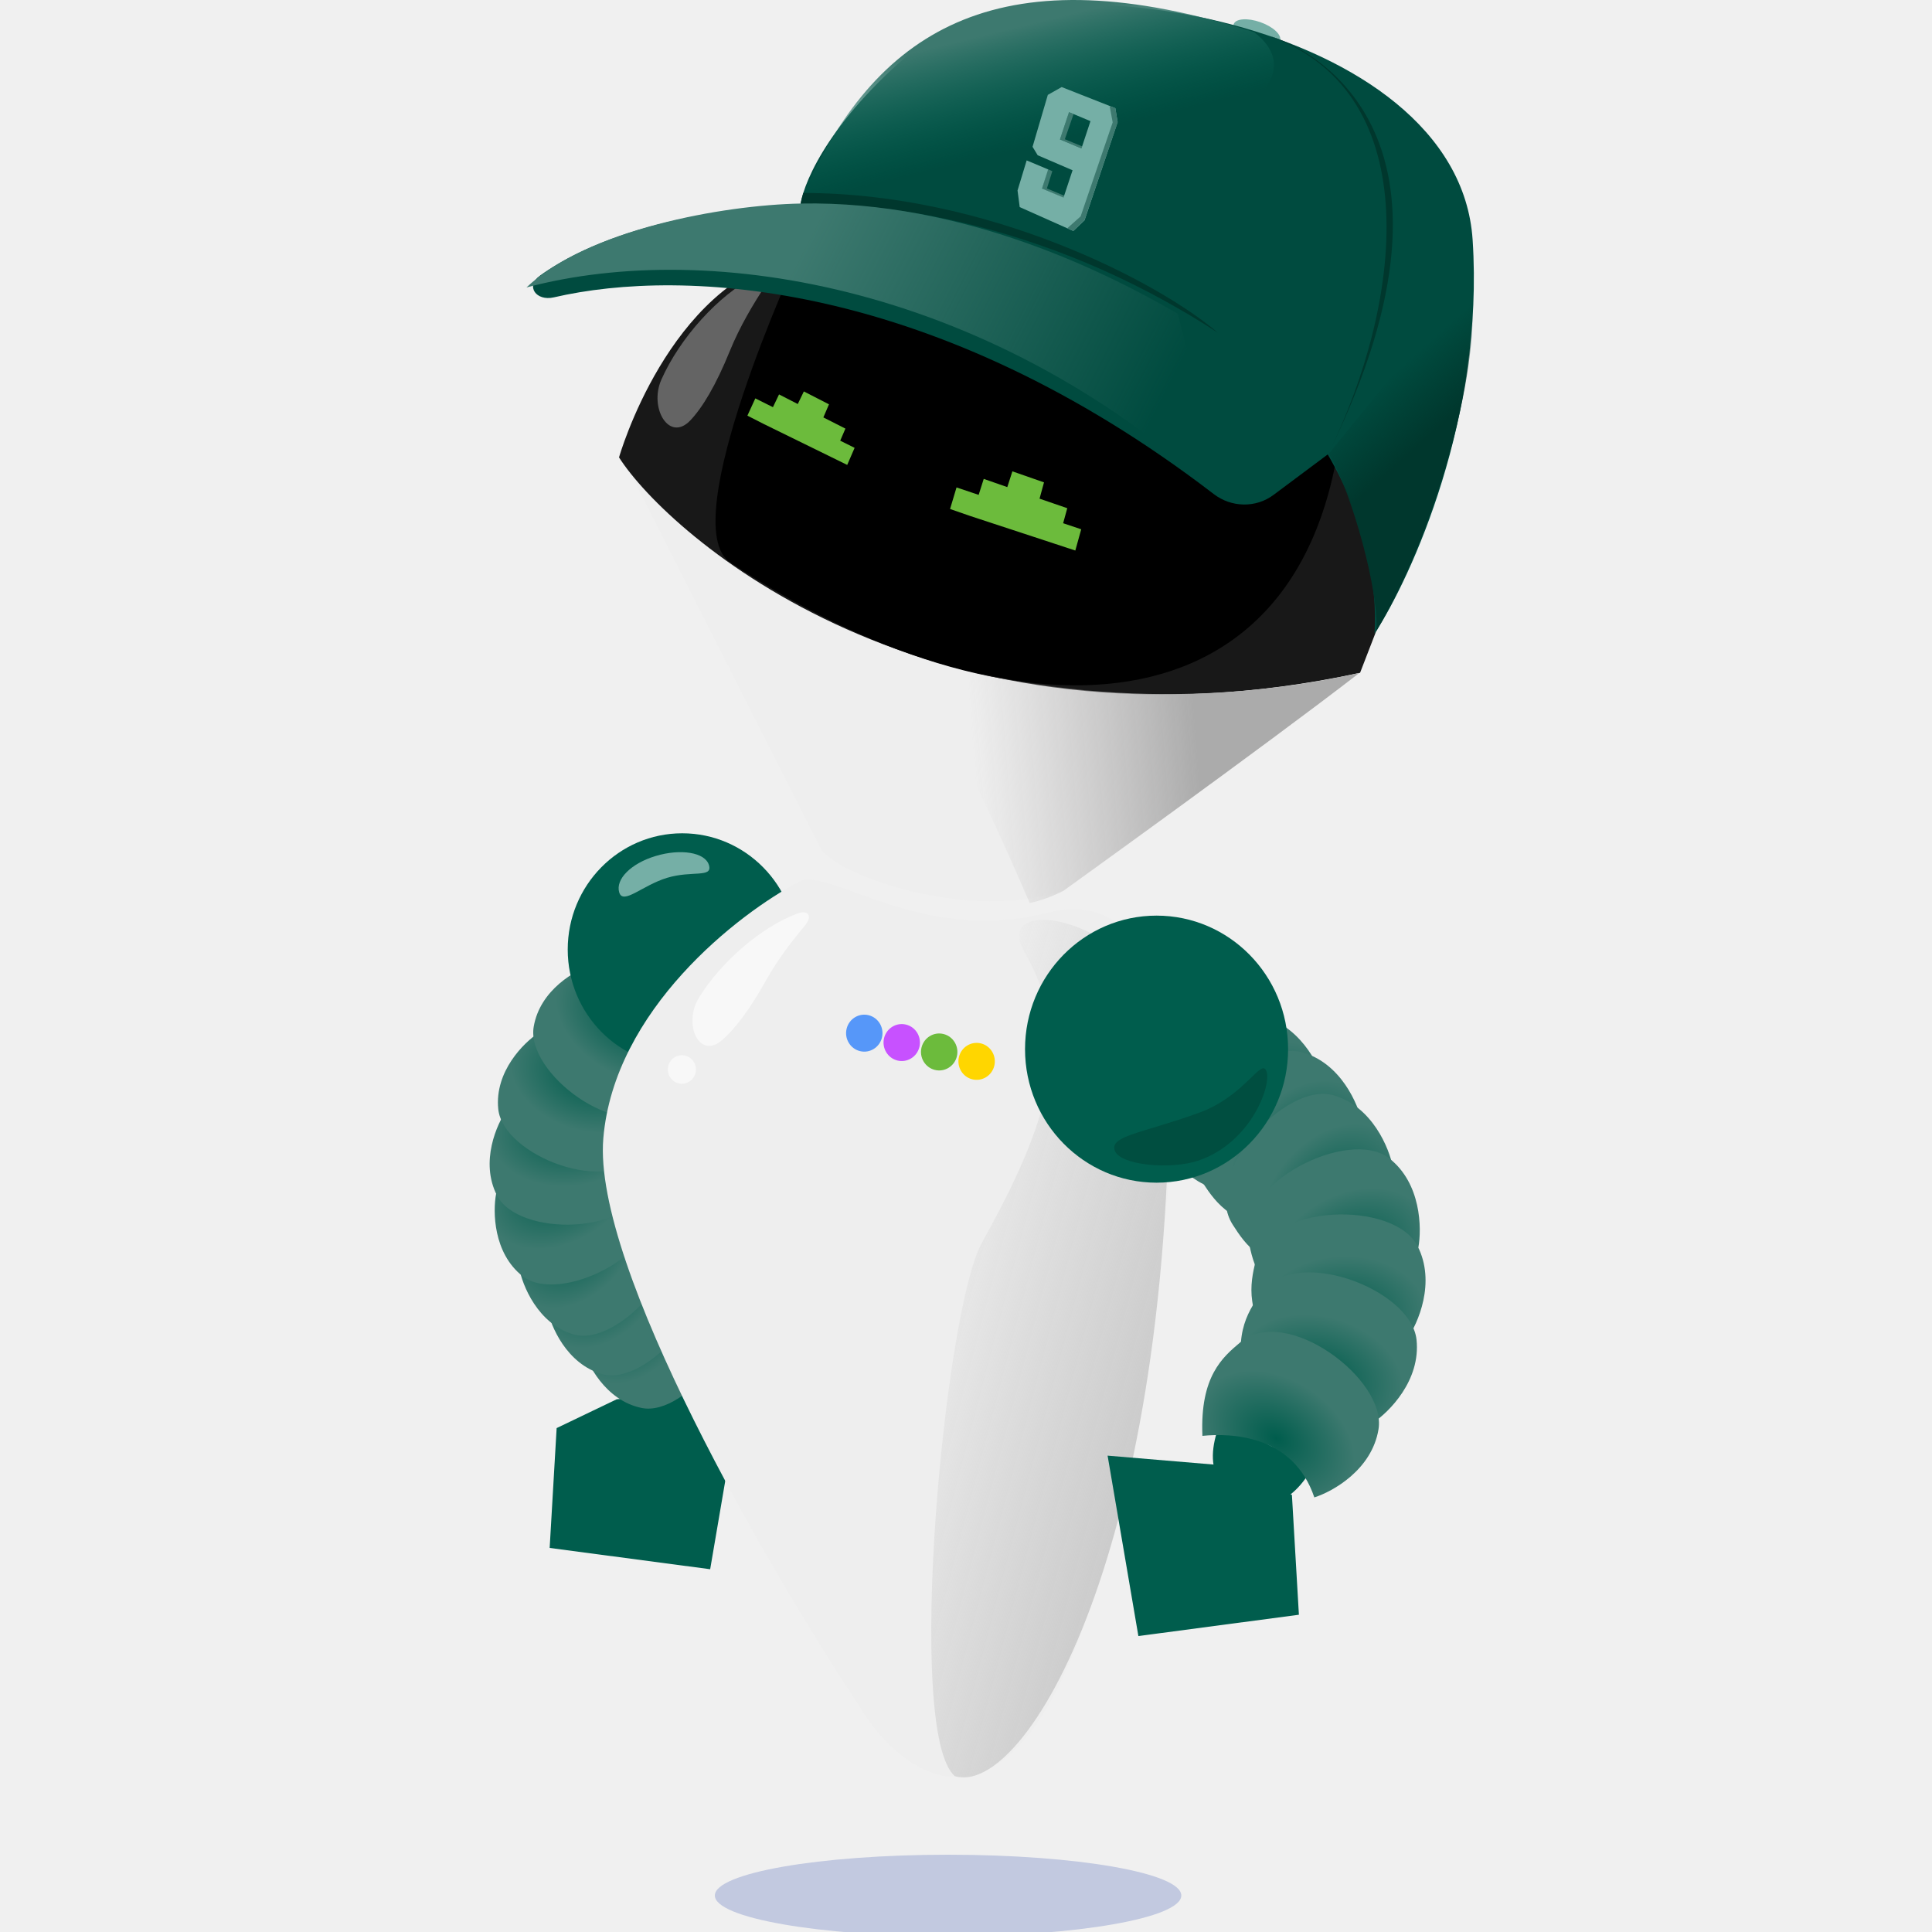
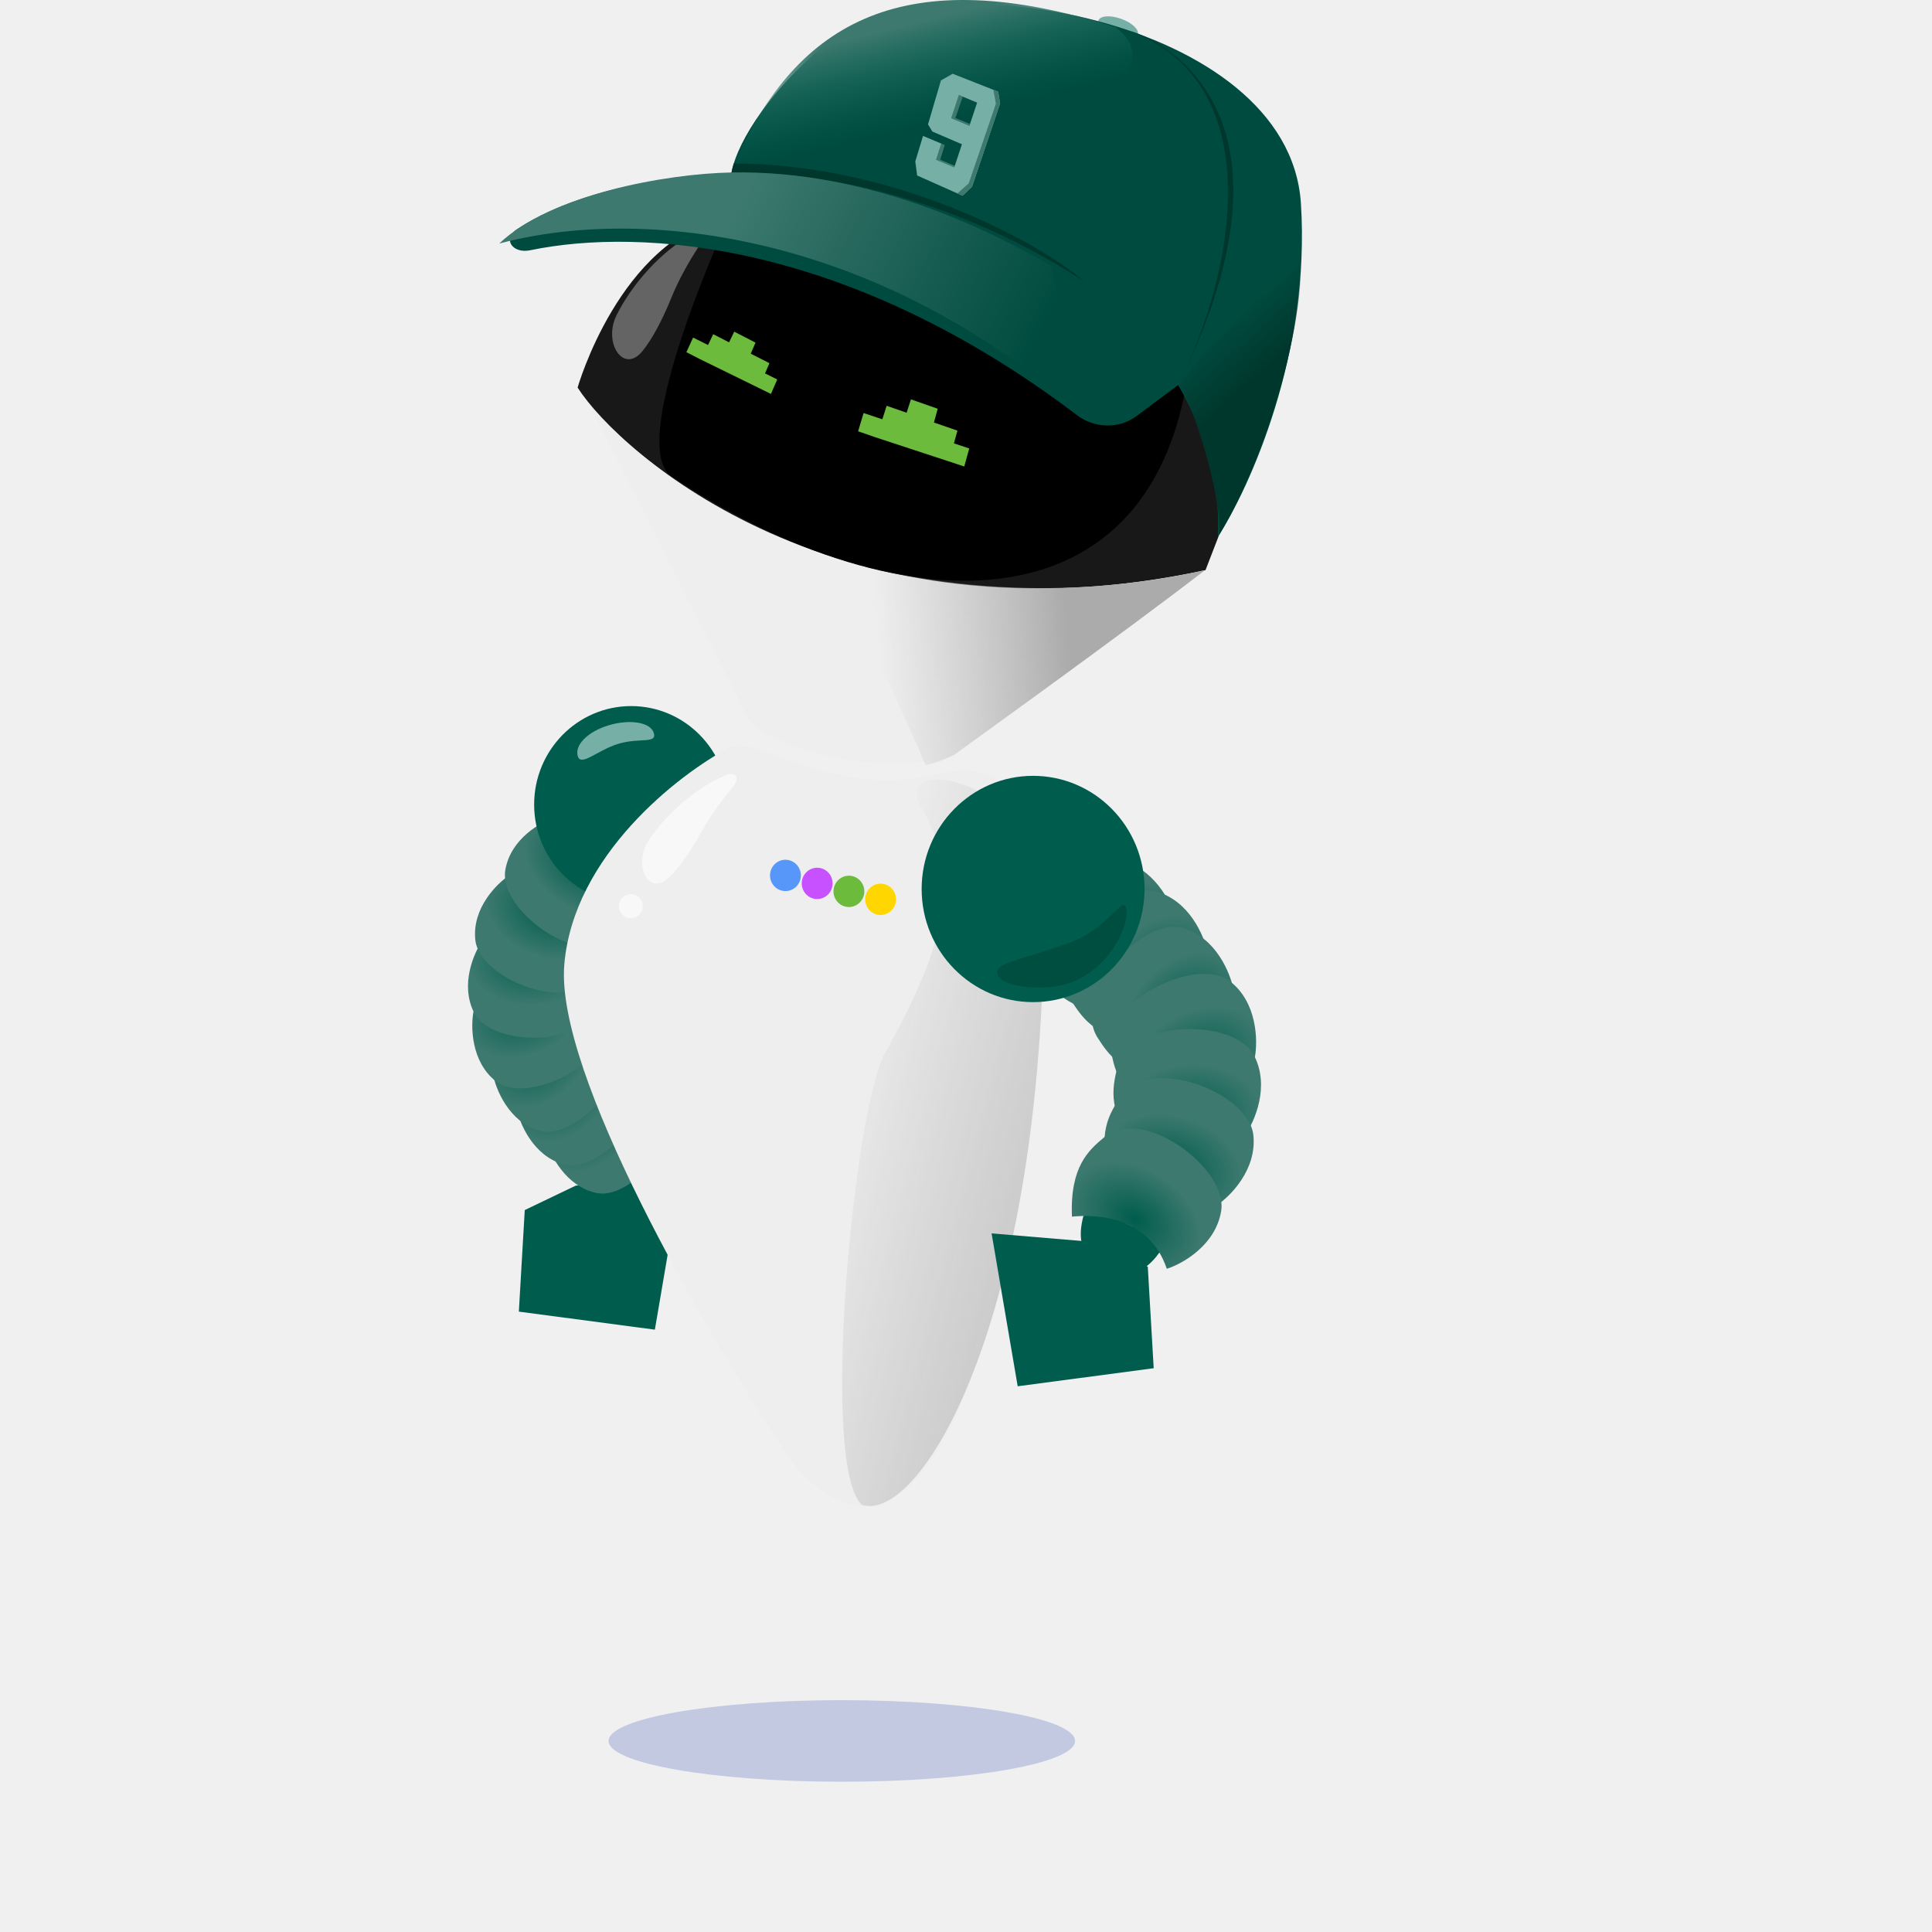
<svg xmlns="http://www.w3.org/2000/svg" width="200" height="200" viewBox="0 0 200 200" fill="none">
-   <g clip-path="url(#clip0_205_1508)">
-     <path d="M76.705 143.77L63.844 144.851L57.623 147.835L56.901 160.242L73.517 162.446L76.705 143.77Z" fill="#005D4D" />
-     <path d="M85.005 87.923L64.433 47.35L140.446 69.651L110.11 92.194C100.4 95.434 86.981 90.77 85.005 87.923Z" fill="#EEEEEE" />
-     <path d="M140.793 69.651C96.161 79.28 69.196 55.374 64.082 47.35C64.082 47.35 69.171 29.404 82.214 26.464C105.924 13.72 151.462 2.888 143.931 61.51C143.931 61.51 141.49 67.882 140.793 69.651Z" fill="#181818" />
-     <path d="M139.051 41.952C136.346 77.572 103.827 77.07 75.588 58.215C69.751 54.318 82.631 26.386 82.631 26.386L113.004 27.846L139.051 41.952Z" fill="black" />
-     <path d="M106.588 93.478C102.087 82.935 96.868 72.58 94.248 67.733C114.286 74.218 132.171 71.581 140.722 69.664C130.781 77.346 110.092 92.212 110.092 92.212C110.092 92.212 108.403 93.117 106.588 93.478Z" fill="url(#paint0_linear_205_1508)" />
-     <path d="M78.166 28.606C74.363 30.558 70.376 34.989 68.463 39.301C67.168 42.222 69.266 45.834 71.466 43.516C72.698 42.217 74.09 39.939 75.56 36.317C76.584 33.794 78.026 31.405 79.087 29.792C79.79 28.723 79.305 28.022 78.166 28.606Z" fill="#646464" />
-     <path d="M60.242 139.333C60.735 141.151 62.659 144.98 66.42 145.752C71.12 146.716 78.464 137.184 75.03 132.674C73.676 130.895 71.963 128.671 66.431 128.707C66.394 128.702 66.371 128.702 66.372 128.708C66.55 131.465 66.197 137.49 60.242 139.333Z" fill="url(#paint1_radial_205_1508)" />
-     <path d="M56.626 135.408C56.992 137.257 58.648 141.214 62.347 142.251C66.97 143.548 74.952 134.564 71.837 129.82C70.608 127.95 69.052 125.609 63.531 125.251C63.494 125.243 63.471 125.241 63.471 125.247C63.46 128.01 62.693 133.995 56.626 135.408Z" fill="url(#paint2_radial_205_1508)" />
-     <path d="M53.732 131.213C54.072 133.067 55.674 137.047 59.358 138.137C63.962 139.5 72.068 130.631 69.019 125.843C67.816 123.955 66.293 121.592 60.778 121.156C60.74 121.148 60.718 121.145 60.718 121.151C60.668 123.914 59.818 129.887 53.732 131.213Z" fill="url(#paint3_radial_205_1508)" />
-     <path d="M51.359 123.57C51.007 125.421 51.06 129.72 54.093 132.105C57.885 135.087 68.629 129.852 67.521 124.263C67.084 122.059 66.52 119.294 61.546 116.835C61.514 116.813 61.494 116.802 61.492 116.808C60.448 119.36 57.501 124.601 51.359 123.57Z" fill="url(#paint4_radial_205_1508)" />
-     <path d="M52.506 114.827C51.417 116.355 49.679 120.276 51.439 123.737C53.639 128.064 65.555 127.919 66.872 122.377C67.391 120.191 68.029 117.442 64.541 113.083C64.521 113.05 64.507 113.032 64.503 113.036C62.496 114.902 57.647 118.392 52.506 114.827Z" fill="url(#paint5_radial_205_1508)" />
-     <path d="M55.782 106.906C54.218 107.924 51.188 110.927 51.578 114.802C52.065 119.646 63.208 123.937 66.431 119.268C67.702 117.427 69.286 115.106 67.611 109.753C67.604 109.715 67.598 109.693 67.592 109.695C65.052 110.687 59.281 112.133 55.782 106.906Z" fill="url(#paint6_radial_205_1508)" />
-     <path d="M61.397 99.835C59.621 100.385 55.904 102.446 55.249 106.284C54.43 111.082 64.017 118.268 68.362 114.657C70.076 113.232 72.219 111.432 72.029 105.818C72.033 105.78 72.033 105.757 72.027 105.758C69.317 106.016 63.376 105.827 61.397 99.835Z" fill="url(#paint7_radial_205_1508)" />
-     <ellipse cx="70.623" cy="98.295" rx="11.852" ry="12.033" fill="#005D4D" />
-     <path d="M73.392 89.56C73.786 90.903 71.633 90.093 69.067 90.869C66.5 91.645 64.492 93.715 64.098 92.372C63.704 91.029 65.301 89.39 67.868 88.614C70.434 87.837 72.998 88.218 73.392 89.56Z" fill="#75AFA6" />
-     <path d="M62.455 117.845C63.571 104.535 76.402 94.6 82.679 91.296C85.852 89.626 95.23 97.872 108.481 94.482C120.95 91.292 122.429 110.412 121.383 117.845C120.337 131.887 116.292 163.299 108.481 176.609C100.671 189.919 92.209 182.155 88.955 176.609C79.657 162.567 61.339 131.156 62.455 117.845Z" fill="#EEEEEE" />
-     <ellipse rx="1.886" ry="1.912" transform="matrix(0.969865 0.243644 -0.2368 0.971558 89.4706 106.952)" fill="#5697F9" />
-     <ellipse rx="1.886" ry="1.912" transform="matrix(0.969865 0.243644 -0.2368 0.971558 93.3476 107.925)" fill="#C751FF" />
-     <ellipse rx="1.886" ry="1.912" transform="matrix(0.969865 0.243644 -0.2368 0.971558 97.2245 108.899)" fill="#6CBB3C" />
-     <ellipse rx="1.886" ry="1.912" transform="matrix(0.969865 0.243644 -0.2368 0.971558 101.1 109.872)" fill="#FFD600" />
-     <path d="M101.605 128.726C108.448 116.401 111.371 107.772 106.041 98.534C102.239 91.944 119.626 95.281 121.035 107.772C121.676 160.335 106.104 186.117 98.842 183.862C93.63 179.351 97.826 135.531 101.605 128.726Z" fill="url(#paint8_linear_205_1508)" />
-     <path d="M136.773 150.006C131.189 151.621 128.307 147.21 127.565 144.803C126.263 146.954 123.372 152.73 128.423 155.168C132.849 157.305 135.577 153.031 136.773 150.006Z" fill="#005D4D" />
-     <path d="M137.081 112.086C136.535 110.113 134.422 105.964 130.331 105.149C125.218 104.129 117.295 114.531 121.052 119.411C122.534 121.336 124.408 123.743 130.419 123.669C130.46 123.674 130.484 123.675 130.484 123.668C130.273 120.673 130.622 114.124 137.081 112.086Z" fill="url(#paint9_radial_205_1508)" />
-     <path d="M141.035 116.328C140.626 114.322 138.803 110.032 134.778 108.928C129.747 107.547 121.127 117.357 124.54 122.492C125.886 124.518 127.59 127.052 133.591 127.407C133.632 127.415 133.656 127.417 133.656 127.411C133.653 124.408 134.451 117.901 141.035 116.328Z" fill="url(#paint10_radial_205_1508)" />
-     <path d="M144.201 120.869C143.821 118.857 142.057 114.542 138.048 113.38C133.037 111.927 124.281 121.613 127.622 126.796C128.94 128.841 130.609 131.399 136.605 131.84C136.645 131.849 136.67 131.851 136.67 131.845C136.708 128.842 137.596 122.347 144.201 120.869Z" fill="url(#paint11_radial_205_1508)" />
-     <path d="M146.824 129.16C147.197 127.146 147.114 122.475 143.803 119.902C139.666 116.685 128.022 122.438 129.259 128.505C129.747 130.897 130.376 133.898 135.795 136.54C135.83 136.563 135.851 136.575 135.854 136.569C136.973 133.79 140.145 128.077 146.824 129.16Z" fill="url(#paint12_radial_205_1508)" />
-     <path d="M145.63 138.666C146.804 137 148.669 132.729 146.737 128.978C144.322 124.29 131.374 124.52 129.976 130.55C129.424 132.929 128.748 135.919 132.564 140.635C132.585 140.671 132.6 140.69 132.605 140.686C134.774 138.645 140.023 134.824 145.63 138.666Z" fill="url(#paint13_radial_205_1508)" />
-     <path d="M142.117 147.293C143.81 146.178 147.085 142.896 146.639 138.688C146.08 133.428 133.947 128.833 130.473 133.926C129.102 135.934 127.395 138.466 129.247 144.272C129.254 144.314 129.261 144.338 129.267 144.335C132.022 143.242 138.284 141.635 142.117 147.293Z" fill="url(#paint14_radial_205_1508)" />
-     <path d="M136.059 155.011C137.986 154.402 142.013 152.14 142.702 147.966C143.564 142.748 133.104 134.997 128.404 138.948C126.55 140.506 124.233 142.476 124.471 148.574C124.467 148.616 124.468 148.641 124.474 148.64C127.417 148.343 133.874 148.512 136.059 155.011Z" fill="url(#paint15_radial_205_1508)" />
-     <ellipse cx="119.727" cy="108.608" rx="13.616" ry="13.823" fill="#005D4D" />
-     <path d="M115.398 119.097C114.891 117.572 118.197 117.333 124.092 115.206C128.934 113.459 130.605 109.401 131.112 110.926C131.619 112.451 129.442 118.296 124.092 120.13C121.177 121.129 115.905 120.622 115.398 119.097Z" fill="#00372D" fill-opacity="0.391" />
-     <ellipse rx="2.544" ry="1.113" transform="matrix(0.942998 0.332799 -0.323616 0.946188 130.111 3.34804)" fill="#75AFA6" />
-     <path fill-rule="evenodd" clip-rule="evenodd" d="M82.873 21.134C83.29 18.522 86.243 11.991 95.255 4.629C106.919 -4.897 150.941 1.962 152.446 24.826C153.65 43.118 146.175 59.631 142.287 65.601C142.603 60.654 141.42 53.844 137.447 47.043L131.833 51.234C129.997 52.604 127.468 52.541 125.65 51.147C96.824 29.035 70.776 27.662 57.33 30.783C55.517 31.204 54.372 29.635 55.882 28.547C60.281 25.375 68.678 21.865 82.873 21.134Z" fill="#004B3F" />
-     <path d="M111.02 25.877C103.947 21.946 87.609 20.062 83.228 19.911C90.99 2.556 103.986 -4.852 129.838 3.332C139.347 10.802 112.579 18.565 111.02 25.877Z" fill="url(#paint16_linear_205_1508)" />
-     <path d="M126.078 34.449C107.388 22.271 89.782 20.916 82.879 21.127C82.917 20.776 83.154 19.977 83.154 19.977C102.401 19.977 120.034 29.257 126.078 34.449Z" fill="#00372D" />
-     <path d="M142.481 65.332C142.787 61.45 140.034 51.123 137.548 46.969L152.146 29.008C153.661 35.365 149.594 53.413 142.481 65.332Z" fill="url(#paint17_linear_205_1508)" />
-     <path d="M126.983 51.931C103.098 29.627 73.659 24.67 54.501 29.756C60.797 23.78 74.784 21.229 82.87 21.071C99.825 20.739 114.732 28.306 121.919 32.475L126.983 51.931Z" fill="url(#paint18_linear_205_1508)" />
-     <path d="M131.485 3.743C134.961 4.735 154.081 13.252 137.542 46.895C145.024 31.675 147.957 9.838 131.485 3.743Z" fill="#00372D" />
-     <path d="M111.137 11.808L110.232 14.414L112.022 15.152L111.952 15.367L109.724 14.431L110.656 11.611L111.137 11.808Z" fill="#3D796F" />
-     <path d="M108.937 17.715L108.376 19.508L110.191 20.268L110.108 20.487L107.868 19.526L108.455 17.518L108.937 17.715Z" fill="#3D796F" />
-     <path fill-rule="evenodd" clip-rule="evenodd" d="M109.904 9.012L115.463 11.201L115.698 12.638L112.271 22.81L111.11 23.913L105.56 21.439L105.335 19.717L106.28 16.605L108.502 17.538L107.874 19.517L110.096 20.45L111.032 17.624L107.423 16.073L106.889 15.197L108.471 9.821L109.904 9.012ZM110.664 11.609L109.727 14.435L111.949 15.367L112.885 12.541L110.664 11.609Z" fill="#75AFA6" />
-     <path d="M111.867 22.398L115.184 12.671L114.872 10.973L115.459 11.203L115.701 12.653L112.26 22.808L111.106 23.907L110.474 23.64L111.867 22.398Z" fill="#3D796F" />
-     <path d="M82.534 94.573C78.811 95.966 74.675 99.534 72.363 103.267C70.683 105.981 72.355 109.753 74.764 107.661C76.043 106.551 77.56 104.602 79.288 101.503C80.521 99.29 82.118 97.248 83.3 95.852C84.126 94.877 83.731 94.125 82.534 94.573Z" fill="#F8F8F8" />
-     <ellipse cx="70.586" cy="110.714" rx="1.453" ry="1.476" fill="#F8F8F8" />
-     <path d="M114.658 150.687L127.518 151.768L133.739 154.752L134.462 167.158L117.845 169.363L114.658 150.687Z" fill="#005D4D" />
-     <path d="M79.055 43.887L77.371 43.028L78.19 41.242L80.014 42.15L80.646 40.83L82.585 41.824L83.215 40.521L85.816 41.856L85.234 43.211L87.517 44.369L86.979 45.619L88.469 46.361L87.703 48.128L86.065 47.323L79.055 43.887Z" fill="#6CBB3C" />
-     <path d="M100.467 53.425L98.35 52.691L99.019 50.459L101.31 51.228L101.836 49.574L104.275 50.425L104.802 48.793L108.075 49.935L107.613 51.622L110.483 52.608L110.056 54.163L111.927 54.792L111.316 56.991L109.261 56.314L100.467 53.425Z" fill="#6CBB3C" />
-     <ellipse cx="98.144" cy="196.222" rx="24.144" ry="4.222" fill="#C2C9E0" />
-   </g>
+   <path d="M70.492 121.821L59.594 122.737L54.323 125.265L53.711 135.778L67.791 137.646L70.492 121.821Z" fill="#005D4D" />
+   <path d="M77.524 74.5L60.093 40.121L124.501 59.018L98.797 78.119C90.569 80.864 79.199 76.912 77.524 74.5Z" fill="#EEEEEE" />
+   <path d="M124.794 59.018C86.976 67.177 64.128 46.92 59.795 40.121C59.795 40.121 64.107 24.915 75.158 22.424C95.249 11.626 133.835 2.447 127.453 52.119C127.453 52.119 125.385 57.518 124.794 59.018Z" fill="#181818" />
+   <path d="M123.318 35.547C121.026 65.729 93.471 65.304 69.544 49.328C64.598 46.025 75.512 22.358 75.512 22.358L101.248 23.595L123.318 35.547Z" fill="black" />
+   <path d="M95.812 79.207C91.998 70.273 87.576 61.499 85.356 57.392C102.334 62.887 117.489 60.652 124.734 59.028C116.311 65.537 98.78 78.134 98.78 78.134C98.78 78.134 97.349 78.9 95.812 79.207Z" fill="url(#paint0_linear_205_1508)" />
+   <path d="M71.393 24.419C68.474 26.041 65.483 29.317 63.828 32.621C62.398 35.478 64.553 38.806 66.542 36.304C67.46 35.151 68.466 33.369 69.52 30.772C70.323 28.795 71.428 26.915 72.301 25.562C72.995 24.486 72.511 23.797 71.393 24.419Z" fill="#646464" />
+   <path d="M56.544 118.061C56.961 119.601 58.592 122.846 61.778 123.5C65.76 124.317 71.983 116.24 69.074 112.419C67.926 110.911 66.475 109.026 61.788 109.057C61.756 109.053 61.737 109.053 61.737 109.058C61.889 111.394 61.589 116.499 56.544 118.061Z" fill="url(#paint1_radial_205_1508)" />
+   <path d="M53.478 114.736C53.789 116.302 55.193 119.655 58.326 120.534C62.243 121.632 69.007 114.02 66.367 110.001C65.326 108.416 64.008 106.432 59.33 106.129C59.298 106.123 59.279 106.121 59.279 106.126C59.269 108.467 58.62 113.538 53.478 114.736Z" fill="url(#paint2_radial_205_1508)" />
+   <path d="M51.027 111.181C51.316 112.752 52.673 116.124 55.794 117.048C59.696 118.202 66.564 110.688 63.98 106.631C62.961 105.031 61.671 103.029 56.997 102.659C56.966 102.652 56.947 102.65 56.947 102.655C56.904 104.996 56.184 110.057 51.027 111.181Z" fill="url(#paint3_radial_205_1508)" />
+   <path d="M49.016 104.705C48.717 106.273 48.762 109.916 51.332 111.937C54.545 114.463 63.649 110.028 62.71 105.292C62.34 103.424 61.862 101.081 57.647 98.998C57.62 98.979 57.604 98.97 57.602 98.975C56.717 101.137 54.22 105.578 49.016 104.705Z" fill="url(#paint4_radial_205_1508)" />
+   <path d="M49.988 97.297C49.065 98.591 47.593 101.913 49.083 104.846C50.947 108.513 61.044 108.39 62.16 103.694C62.6 101.841 63.141 99.513 60.185 95.819C60.168 95.791 60.157 95.775 60.153 95.779C58.453 97.36 54.343 100.317 49.988 97.297Z" fill="url(#paint5_radial_205_1508)" />
+   <path d="M52.763 90.585C51.438 91.447 48.87 93.992 49.201 97.276C49.614 101.38 59.056 105.016 61.787 101.06C62.864 99.499 64.206 97.533 62.786 92.997C62.781 92.965 62.775 92.946 62.771 92.948C60.618 93.788 55.728 95.014 52.763 90.585Z" fill="url(#paint6_radial_205_1508)" />
+   <path d="M57.52 84.593C56.015 85.06 52.866 86.806 52.311 90.058C51.617 94.123 59.74 100.213 63.422 97.152C64.874 95.945 66.69 94.419 66.529 89.663C66.533 89.631 66.532 89.611 66.527 89.612C64.231 89.831 59.197 89.67 57.52 84.593Z" fill="url(#paint7_radial_205_1508)" />
+   <ellipse cx="65.337" cy="83.289" rx="10.043" ry="10.196" fill="#005D4D" />
+   <path d="M67.684 75.887C68.018 77.025 66.193 76.338 64.019 76.996C61.844 77.654 60.143 79.407 59.809 78.269C59.475 77.132 60.828 75.743 63.003 75.085C65.177 74.427 67.35 74.749 67.684 75.887Z" fill="#75AFA6" />
+   <path d="M58.416 99.854C59.362 88.576 70.234 80.157 75.552 77.358C78.241 75.942 86.188 82.93 97.416 80.057C107.981 77.354 109.234 93.555 108.348 99.854C107.461 111.752 104.034 138.368 97.416 149.646C90.798 160.924 83.628 154.345 80.871 149.646C72.992 137.748 57.471 111.132 58.416 99.854Z" fill="#EEEEEE" />
+   <ellipse rx="1.598" ry="1.62" transform="matrix(0.969865 0.243644 -0.2368 0.971558 81.3083 90.6234)" fill="#5697F9" />
+   <ellipse rx="1.598" ry="1.62" transform="matrix(0.969865 0.243644 -0.2368 0.971558 84.5934 91.4479)" fill="#C751FF" />
+   <ellipse rx="1.598" ry="1.62" transform="matrix(0.969865 0.243644 -0.2368 0.971558 87.8786 92.2731)" fill="#6CBB3C" />
+   <ellipse rx="1.598" ry="1.62" transform="matrix(0.969865 0.243644 -0.2368 0.971558 91.1618 93.0981)" fill="#FFD600" />
+   <path d="M91.589 109.073C97.387 98.63 99.864 91.318 95.348 83.491C92.126 77.907 106.858 80.735 108.053 91.318C108.596 135.857 95.401 157.702 89.248 155.792C84.832 151.97 88.387 114.84 91.589 109.073Z" fill="url(#paint8_linear_205_1508)" />
+   <path d="M121.388 127.104C116.657 128.473 114.215 124.736 113.586 122.696C112.484 124.519 110.033 129.412 114.313 131.479C118.063 133.289 120.375 129.667 121.388 127.104Z" fill="#005D4D" />
+   <path d="M121.65 94.974C121.187 93.302 119.396 89.786 115.93 89.096C111.598 88.232 104.884 97.046 108.068 101.181C109.324 102.812 110.911 104.851 116.004 104.789C116.039 104.793 116.06 104.793 116.059 104.788C115.881 102.25 116.176 96.701 121.65 94.974Z" fill="url(#paint9_radial_205_1508)" />
+   <path d="M125 98.568C124.654 96.868 123.109 93.234 119.699 92.298C115.436 91.128 108.131 99.44 111.023 103.791C112.164 105.508 113.608 107.655 118.693 107.956C118.727 107.963 118.748 107.964 118.748 107.959C118.745 105.415 119.421 99.901 125 98.568Z" fill="url(#paint10_radial_205_1508)" />
+   <path d="M127.683 102.416C127.36 100.711 125.866 97.055 122.469 96.07C118.223 94.839 110.804 103.046 113.635 107.438C114.752 109.171 116.166 111.338 121.246 111.712C121.28 111.719 121.301 111.722 121.301 111.716C121.333 109.172 122.086 103.669 127.683 102.416Z" fill="url(#paint11_radial_205_1508)" />
+   <path d="M129.905 109.441C130.22 107.735 130.15 103.777 127.345 101.597C123.839 98.871 113.973 103.746 115.021 108.886C115.435 110.913 115.968 113.456 120.56 115.695C120.589 115.714 120.607 115.724 120.609 115.719C121.558 113.364 124.245 108.524 129.905 109.441Z" fill="url(#paint12_radial_205_1508)" />
+   <path d="M128.894 117.496C129.889 116.084 131.469 112.465 129.832 109.287C127.785 105.315 116.814 105.51 115.63 110.619C115.162 112.635 114.589 115.168 117.822 119.164C117.841 119.195 117.853 119.211 117.857 119.208C119.696 117.479 124.143 114.241 128.894 117.496Z" fill="url(#paint13_radial_205_1508)" />
+   <path d="M125.917 124.806C127.352 123.861 130.127 121.08 129.748 117.515C129.275 113.057 118.994 109.164 116.05 113.479C114.889 115.181 113.442 117.326 115.012 122.246C115.018 122.281 115.024 122.302 115.029 122.299C117.363 121.373 122.669 120.012 125.917 124.806Z" fill="url(#paint14_radial_205_1508)" />
+   <path d="M120.785 131.346C122.418 130.83 125.829 128.913 126.413 125.376C127.144 120.954 118.281 114.387 114.298 117.735C112.727 119.055 110.764 120.724 110.966 125.891C110.963 125.927 110.963 125.948 110.968 125.947C113.462 125.695 118.933 125.839 120.785 131.346Z" fill="url(#paint15_radial_205_1508)" />
+   <ellipse cx="106.945" cy="92.027" rx="11.537" ry="11.713" fill="#005D4D" />
+   <path d="M103.277 100.914C102.847 99.622 105.648 99.42 110.644 97.617C114.746 96.137 116.162 92.698 116.592 93.991C117.022 95.283 115.177 100.236 110.644 101.79C108.174 102.637 103.707 102.207 103.277 100.914Z" fill="#00372D" fill-opacity="0.391" />
+   <ellipse rx="2.155" ry="0.943" transform="matrix(0.942998 0.332799 -0.323616 0.946188 115.743 2.83694)" fill="#75AFA6" />
+   <path fill-rule="evenodd" clip-rule="evenodd" d="M75.718 17.908C76.071 15.695 78.572 10.16 86.209 3.923C96.092 -4.15 133.393 1.662 134.668 21.036C135.689 36.535 129.355 50.527 126.06 55.586C126.329 51.394 125.326 45.623 121.96 39.861L117.679 43.056C115.843 44.426 113.313 44.361 111.488 42.976C87.815 25.014 66.41 23.518 54.879 25.907C53.057 26.284 51.975 24.74 53.531 23.718C57.418 21.163 64.388 18.491 75.718 17.908Z" fill="#004B3F" />
+   <path d="M99.567 21.926C93.574 18.595 79.73 16.999 76.019 16.871C82.595 2.166 93.607 -4.111 115.512 2.823C123.57 9.153 100.888 15.731 99.567 21.926Z" fill="url(#paint16_linear_205_1508)" />
+   <path d="M112.326 29.19C96.49 18.871 81.572 17.723 75.723 17.902C75.755 17.604 75.956 16.927 75.956 16.927C92.265 16.927 107.205 24.79 112.326 29.19Z" fill="#00372D" />
+   <path d="M126.225 55.358C126.484 52.068 124.151 43.318 122.045 39.798L134.415 24.579C135.698 29.966 132.252 45.259 126.225 55.358Z" fill="url(#paint17_linear_205_1508)" />
+   <path d="M113.093 44.002C92.854 25.104 67.91 20.904 51.677 25.213C57.012 20.15 68.863 17.988 75.715 17.854C90.081 17.573 102.713 23.985 108.802 27.517L113.093 44.002Z" fill="url(#paint18_linear_205_1508)" />
+   <path d="M116.908 3.172C119.853 4.012 136.054 11.229 122.04 39.736C128.38 26.84 130.865 8.336 116.908 3.172Z" fill="#00372D" />
+   <path d="M99.666 10.005L98.9 12.213L100.416 12.838L100.357 13.021L98.469 12.228L99.258 9.839L99.666 10.005Z" fill="#3D796F" />
+   <path d="M97.803 15.01L97.328 16.53L98.865 17.174L98.795 17.359L96.897 16.544L97.395 14.844L97.803 15.01Z" fill="#3D796F" />
+   <path fill-rule="evenodd" clip-rule="evenodd" d="M98.623 7.636L103.333 9.491L103.532 10.708L100.628 19.327L99.644 20.262L94.942 18.166L94.751 16.706L95.552 14.07L97.434 14.86L96.903 16.537L98.785 17.328L99.578 14.933L96.52 13.619L96.067 12.877L97.408 8.321L98.623 7.636ZM99.266 9.836L98.473 12.231L100.355 13.021L101.149 10.626L99.266 9.836Z" fill="#75AFA6" />
+   <path d="M100.285 18.979L103.095 10.736L102.831 9.298L103.329 9.492L103.534 10.721L100.618 19.326L99.64 20.257L99.105 20.03L100.285 18.979Z" fill="#3D796F" />
+   <path d="M75.076 80.274C72.228 81.454 69.154 84.062 67.222 86.874C65.415 89.505 67.164 92.994 69.391 90.709C70.353 89.722 71.454 88.206 72.68 86.007C73.642 84.28 74.865 82.676 75.835 81.51C76.652 80.527 76.257 79.785 75.076 80.274Z" fill="#F8F8F8" />
+   <ellipse cx="65.307" cy="93.811" rx="1.231" ry="1.25" fill="#F8F8F8" />
+   <path d="M102.65 127.681L113.547 128.597L118.818 131.126L119.431 141.638L105.351 143.506L102.65 127.681Z" fill="#005D4D" />
+   <path d="M72.481 37.187L71.055 36.459L71.749 34.945L73.295 35.715L73.83 34.596L75.473 35.438L76.007 34.335L78.211 35.466L77.717 36.614L79.652 37.595L79.196 38.654L80.459 39.283L79.809 40.78L78.421 40.098L72.481 37.187Z" fill="#6CBB3C" />
+   <path d="M90.626 45.269L88.832 44.647L89.399 42.756L91.34 43.407L91.786 42.006L93.853 42.726L94.299 41.343L97.072 42.311L96.681 43.74L99.113 44.577L98.751 45.894L100.336 46.427L99.819 48.29L98.077 47.717L90.626 45.269Z" fill="#6CBB3C" />
+   <ellipse cx="87.144" cy="180.222" rx="24.144" ry="4.222" fill="#C2C9E0" />
  <defs>
-     <linearGradient id="paint0_linear_205_1508" x1="138.996" y1="72.542" x2="92.85" y2="76.156" gradientUnits="userSpaceOnUse">
+     <linearGradient id="paint0_linear_205_1508" x1="123.271" y1="61.467" x2="84.171" y2="64.529" gradientUnits="userSpaceOnUse">
      <stop offset="0.333" stop-color="#ABABAB" />
      <stop offset="0.833" stop-color="#B9B7B7" stop-opacity="0" />
    </linearGradient>
-     <radialGradient id="paint1_radial_205_1508" cx="0" cy="0" r="1" gradientUnits="userSpaceOnUse" gradientTransform="translate(65.8937 135.84) rotate(35.2077) scale(7.26091 10.5088)">
+     <radialGradient id="paint1_radial_205_1508" cx="0" cy="0" r="1" gradientUnits="userSpaceOnUse" gradientTransform="translate(61.3323 115.101) rotate(35.2077) scale(6.15239 8.90445)">
      <stop stop-color="#005D4D" />
      <stop offset="0.776" stop-color="#3D796F" />
    </radialGradient>
-     <radialGradient id="paint2_radial_205_1508" cx="0" cy="0" r="1" gradientUnits="userSpaceOnUse" gradientTransform="translate(62.5038 132.327) rotate(39.2355) scale(7.26986 10.4959)">
+     <radialGradient id="paint2_radial_205_1508" cx="0" cy="0" r="1" gradientUnits="userSpaceOnUse" gradientTransform="translate(58.4594 112.125) rotate(39.2355) scale(6.15998 8.89353)">
      <stop stop-color="#005D4D" />
      <stop offset="0.776" stop-color="#3D796F" />
    </radialGradient>
-     <radialGradient id="paint3_radial_205_1508" cx="0" cy="0" r="1" gradientUnits="userSpaceOnUse" gradientTransform="translate(59.6524 128.216) rotate(40.0449) scale(7.27139 10.4937)">
+     <radialGradient id="paint3_radial_205_1508" cx="0" cy="0" r="1" gradientUnits="userSpaceOnUse" gradientTransform="translate(56.0437 108.642) rotate(40.0449) scale(6.16127 8.89167)">
      <stop stop-color="#005D4D" />
      <stop offset="0.776" stop-color="#3D796F" />
    </radialGradient>
-     <radialGradient id="paint4_radial_205_1508" cx="0" cy="0" r="1" gradientUnits="userSpaceOnUse" gradientTransform="translate(57.9495 122.985) rotate(61.489) scale(7.31098 10.4369)">
+     <radialGradient id="paint4_radial_205_1508" cx="0" cy="0" r="1" gradientUnits="userSpaceOnUse" gradientTransform="translate(54.5999 104.209) rotate(61.489) scale(6.19481 8.84352)">
      <stop stop-color="#005D4D" />
      <stop offset="0.776" stop-color="#3D796F" />
    </radialGradient>
-     <radialGradient id="paint5_radial_205_1508" cx="0" cy="0" r="1" gradientUnits="userSpaceOnUse" gradientTransform="translate(58.7248 117.119) rotate(86.1303) scale(7.33599 10.4013)">
+     <radialGradient id="paint5_radial_205_1508" cx="0" cy="0" r="1" gradientUnits="userSpaceOnUse" gradientTransform="translate(55.2569 99.2387) rotate(86.1303) scale(6.216 8.81337)">
      <stop stop-color="#005D4D" />
      <stop offset="0.776" stop-color="#3D796F" />
    </radialGradient>
-     <radialGradient id="paint6_radial_205_1508" cx="0" cy="0" r="1" gradientUnits="userSpaceOnUse" gradientTransform="translate(60.7432 111.349) rotate(107.284) scale(7.32658 10.4147)">
+     <radialGradient id="paint6_radial_205_1508" cx="0" cy="0" r="1" gradientUnits="userSpaceOnUse" gradientTransform="translate(56.9671 94.3496) rotate(107.284) scale(6.20803 8.82468)">
      <stop stop-color="#005D4D" />
      <stop offset="0.776" stop-color="#3D796F" />
    </radialGradient>
-     <radialGradient id="paint7_radial_205_1508" cx="0" cy="0" r="1" gradientUnits="userSpaceOnUse" gradientTransform="translate(64.9925 105.472) rotate(122.804) scale(7.30367 10.4474)">
+     <radialGradient id="paint7_radial_205_1508" cx="0" cy="0" r="1" gradientUnits="userSpaceOnUse" gradientTransform="translate(60.5667 89.3701) rotate(122.804) scale(6.18862 8.85236)">
      <stop stop-color="#005D4D" />
      <stop offset="0.776" stop-color="#3D796F" />
    </radialGradient>
-     <linearGradient id="paint8_linear_205_1508" x1="127.521" y1="138.561" x2="95.174" y2="130.094" gradientUnits="userSpaceOnUse">
+     <linearGradient id="paint8_linear_205_1508" x1="113.548" y1="117.407" x2="86.139" y2="110.232" gradientUnits="userSpaceOnUse">
      <stop offset="0.102" stop-color="#C8C8C8" />
      <stop offset="1" stop-color="#C4C4C4" stop-opacity="0" />
    </linearGradient>
-     <radialGradient id="paint9_radial_205_1508" cx="0" cy="0" r="1" gradientUnits="userSpaceOnUse" gradientTransform="translate(130.961 115.916) rotate(-145.109) scale(7.88915 11.4199)">
+     <radialGradient id="paint9_radial_205_1508" cx="0" cy="0" r="1" gradientUnits="userSpaceOnUse" gradientTransform="translate(116.464 98.2188) rotate(-145.109) scale(6.68472 9.67645)">
      <stop stop-color="#005D4D" />
      <stop offset="0.776" stop-color="#3D796F" />
    </radialGradient>
-     <radialGradient id="paint10_radial_205_1508" cx="0" cy="0" r="1" gradientUnits="userSpaceOnUse" gradientTransform="translate(134.666 119.712) rotate(-141.081) scale(7.89887 11.4059)">
+     <radialGradient id="paint10_radial_205_1508" cx="0" cy="0" r="1" gradientUnits="userSpaceOnUse" gradientTransform="translate(119.603 101.435) rotate(-141.081) scale(6.69295 9.6646)">
      <stop stop-color="#005D4D" />
      <stop offset="0.776" stop-color="#3D796F" />
    </radialGradient>
-     <radialGradient id="paint11_radial_205_1508" cx="0" cy="0" r="1" gradientUnits="userSpaceOnUse" gradientTransform="translate(137.786 124.161) rotate(-140.271) scale(7.90052 11.4036)">
+     <radialGradient id="paint11_radial_205_1508" cx="0" cy="0" r="1" gradientUnits="userSpaceOnUse" gradientTransform="translate(122.247 105.205) rotate(-140.271) scale(6.69435 9.66258)">
      <stop stop-color="#005D4D" />
      <stop offset="0.776" stop-color="#3D796F" />
    </radialGradient>
-     <radialGradient id="paint12_radial_205_1508" cx="0" cy="0" r="1" gradientUnits="userSpaceOnUse" gradientTransform="translate(139.667 129.835) rotate(-118.824) scale(7.94363 11.3417)">
+     <radialGradient id="paint12_radial_205_1508" cx="0" cy="0" r="1" gradientUnits="userSpaceOnUse" gradientTransform="translate(123.84 110.014) rotate(-118.824) scale(6.73088 9.61014)">
      <stop stop-color="#005D4D" />
      <stop offset="0.776" stop-color="#3D796F" />
    </radialGradient>
-     <radialGradient id="paint13_radial_205_1508" cx="0" cy="0" r="1" gradientUnits="userSpaceOnUse" gradientTransform="translate(138.859 136.214) rotate(-94.1803) scale(7.97127 11.3023)">
+     <radialGradient id="paint13_radial_205_1508" cx="0" cy="0" r="1" gradientUnits="userSpaceOnUse" gradientTransform="translate(123.157 115.418) rotate(-94.1803) scale(6.7543 9.57682)">
      <stop stop-color="#005D4D" />
      <stop offset="0.776" stop-color="#3D796F" />
    </radialGradient>
-     <radialGradient id="paint14_radial_205_1508" cx="0" cy="0" r="1" gradientUnits="userSpaceOnUse" gradientTransform="translate(136.7 142.496) rotate(-73.0274) scale(7.96152 11.3162)">
+     <radialGradient id="paint14_radial_205_1508" cx="0" cy="0" r="1" gradientUnits="userSpaceOnUse" gradientTransform="translate(121.327 120.741) rotate(-73.0274) scale(6.74604 9.58855)">
      <stop stop-color="#005D4D" />
      <stop offset="0.776" stop-color="#3D796F" />
    </radialGradient>
-     <radialGradient id="paint15_radial_205_1508" cx="0" cy="0" r="1" gradientUnits="userSpaceOnUse" gradientTransform="translate(132.12 148.907) rotate(-57.5093) scale(7.93685 11.3514)">
+     <radialGradient id="paint15_radial_205_1508" cx="0" cy="0" r="1" gradientUnits="userSpaceOnUse" gradientTransform="translate(117.447 126.173) rotate(-57.5093) scale(6.72514 9.61835)">
      <stop stop-color="#005D4D" />
      <stop offset="0.776" stop-color="#3D796F" />
    </radialGradient>
-     <linearGradient id="paint16_linear_205_1508" x1="112.24" y1="-1.32105e-06" x2="115.534" y2="13.53" gradientUnits="userSpaceOnUse">
+     <linearGradient id="paint16_linear_205_1508" x1="100.601" y1="-1.11937e-06" x2="103.392" y2="11.464" gradientUnits="userSpaceOnUse">
      <stop offset="0.077" stop-color="#3D796F" />
      <stop offset="0.965" stop-color="#006857" stop-opacity="0" />
    </linearGradient>
-     <linearGradient id="paint17_linear_205_1508" x1="141.524" y1="41.076" x2="147.595" y2="47.835" gradientUnits="userSpaceOnUse">
+     <linearGradient id="paint17_linear_205_1508" x1="125.414" y1="34.805" x2="130.558" y2="40.532" gradientUnits="userSpaceOnUse">
      <stop stop-color="#00372D" stop-opacity="0" />
      <stop offset="0.309" stop-color="#00372D" stop-opacity="0.391" />
      <stop offset="0.478" stop-color="#00372D" stop-opacity="0.598" />
      <stop offset="0.809" stop-color="#00372D" />
      <stop offset="1" stop-color="#00372D" />
    </linearGradient>
-     <linearGradient id="paint18_linear_205_1508" x1="85.533" y1="21.06" x2="121.376" y2="39.341" gradientUnits="userSpaceOnUse">
+     <linearGradient id="paint18_linear_205_1508" x1="77.971" y1="17.845" x2="108.342" y2="33.335" gradientUnits="userSpaceOnUse">
      <stop stop-color="#3D796F" />
      <stop offset="1" stop-color="#3D796F" stop-opacity="0" />
    </linearGradient>
-     <clipPath id="clip0_205_1508">
-       <rect width="200" height="200" fill="white" />
-     </clipPath>
  </defs>
</svg>
